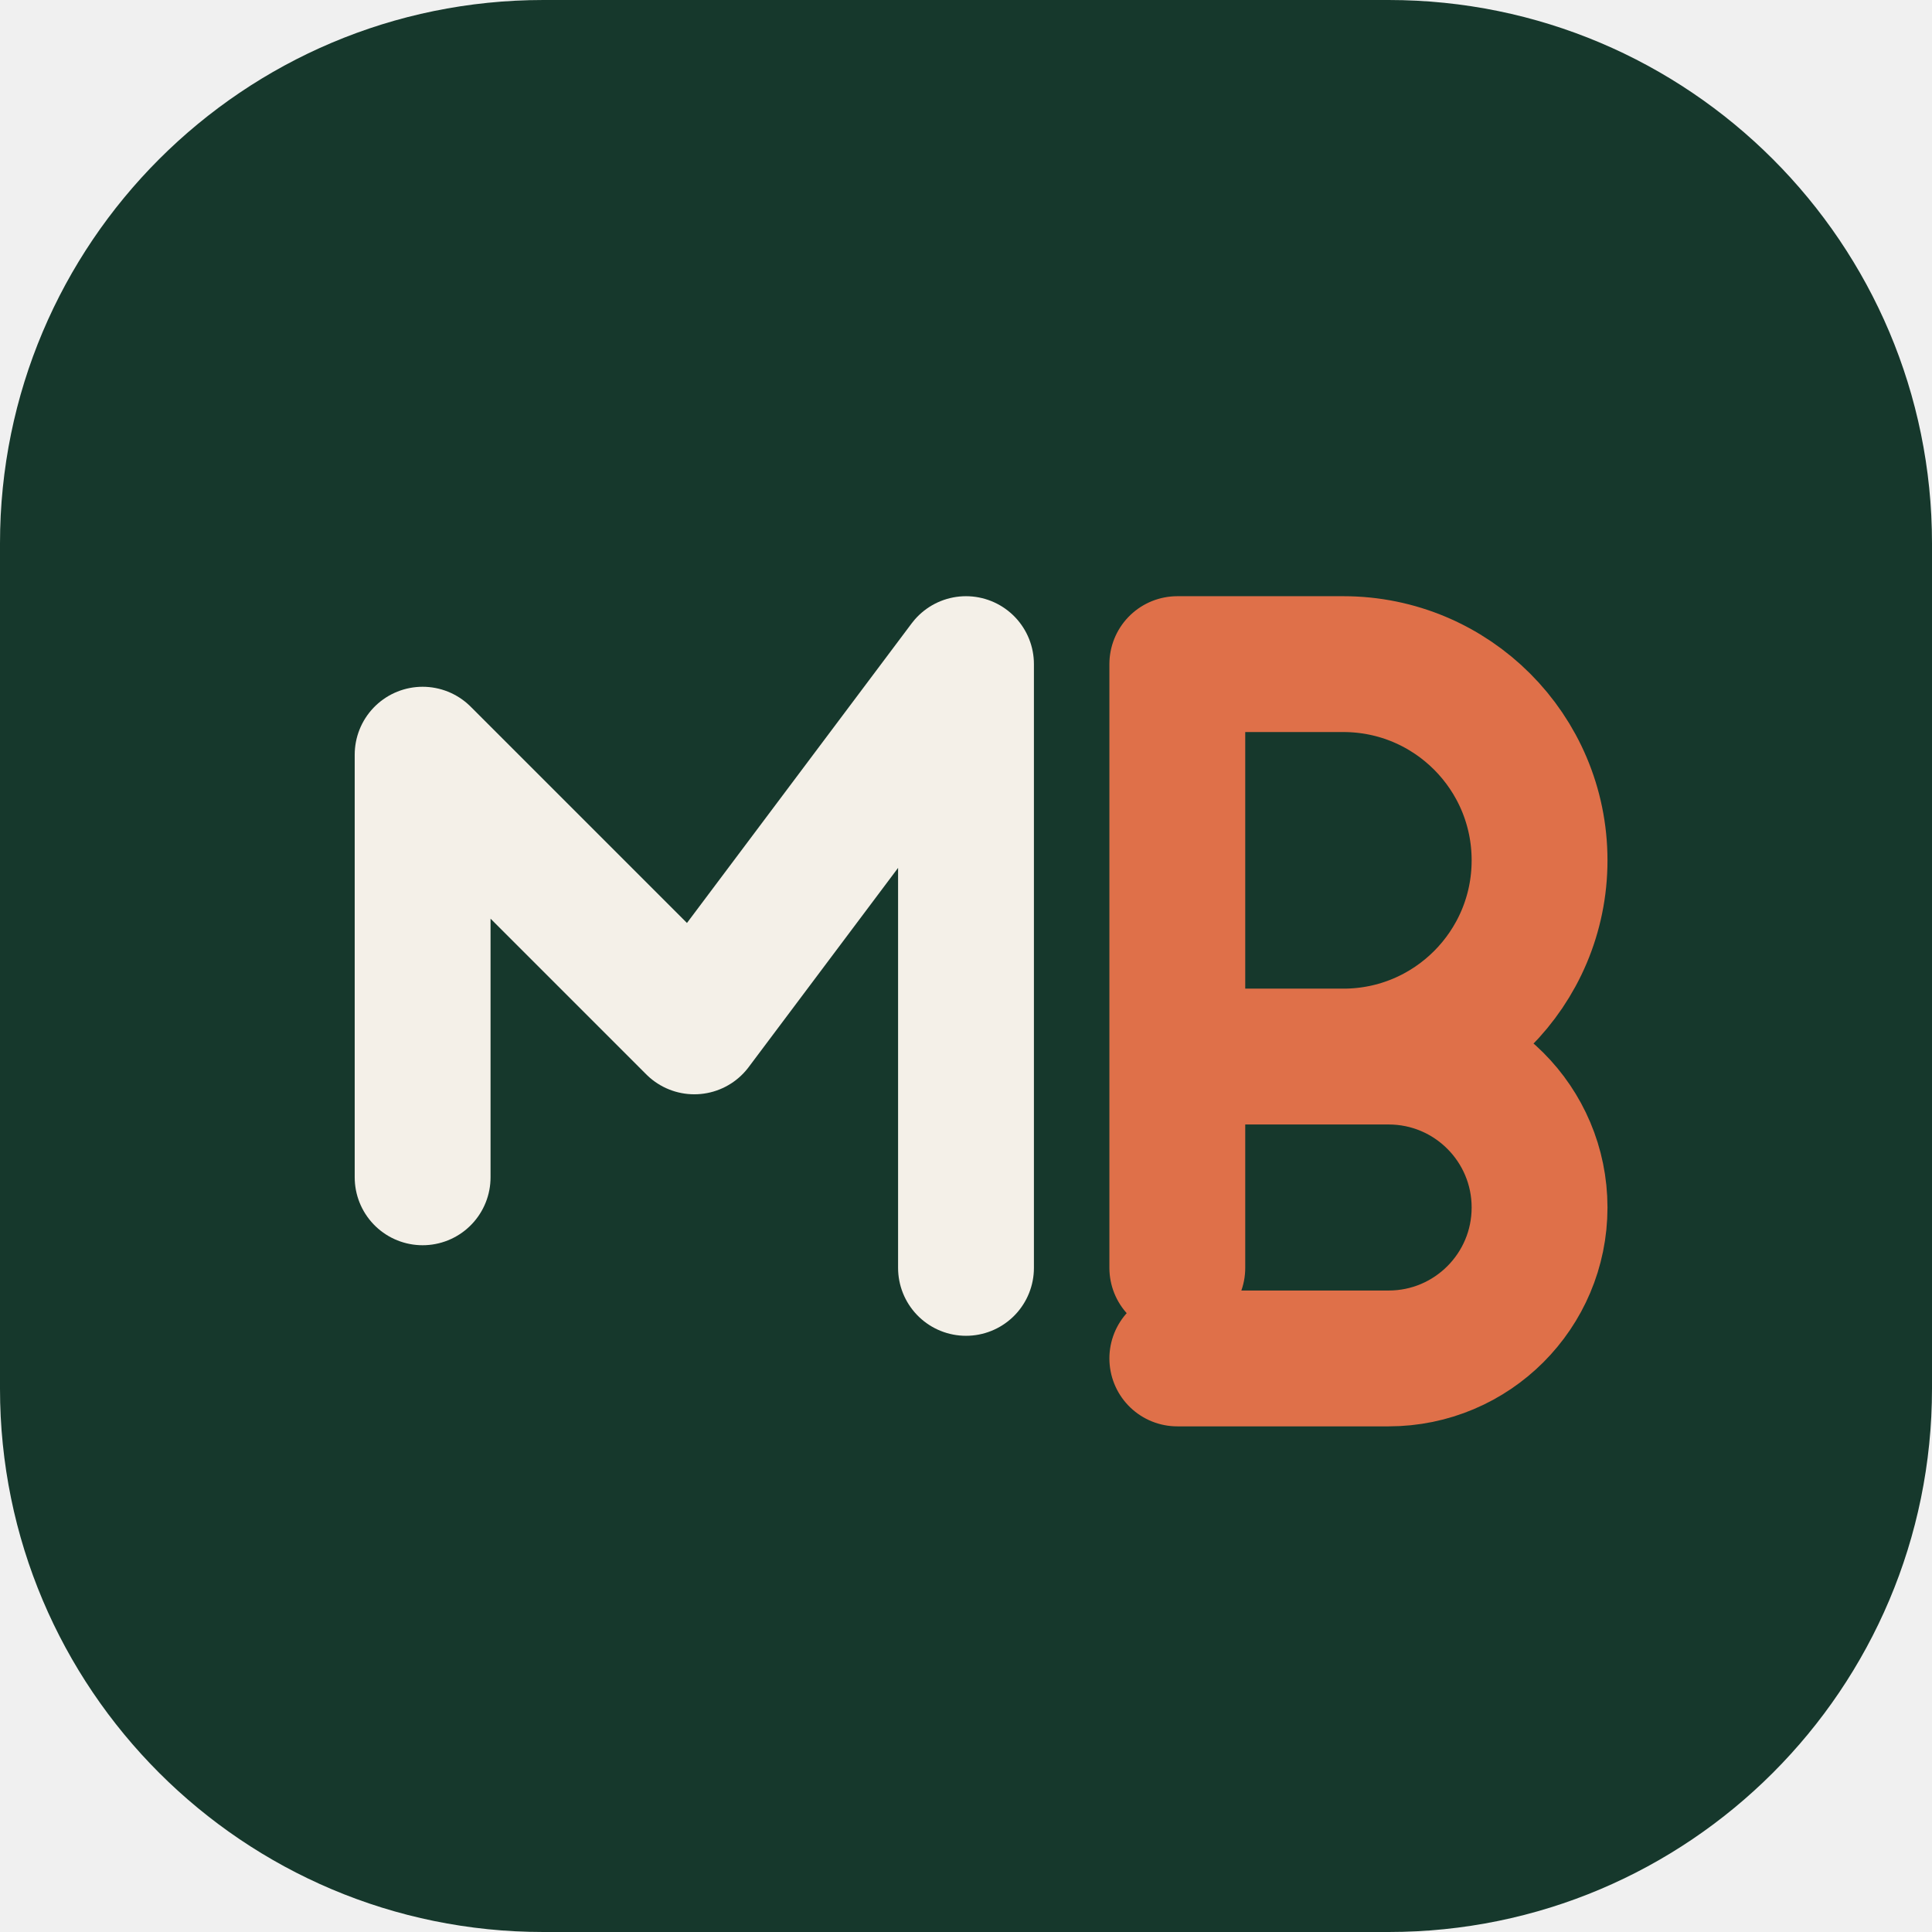
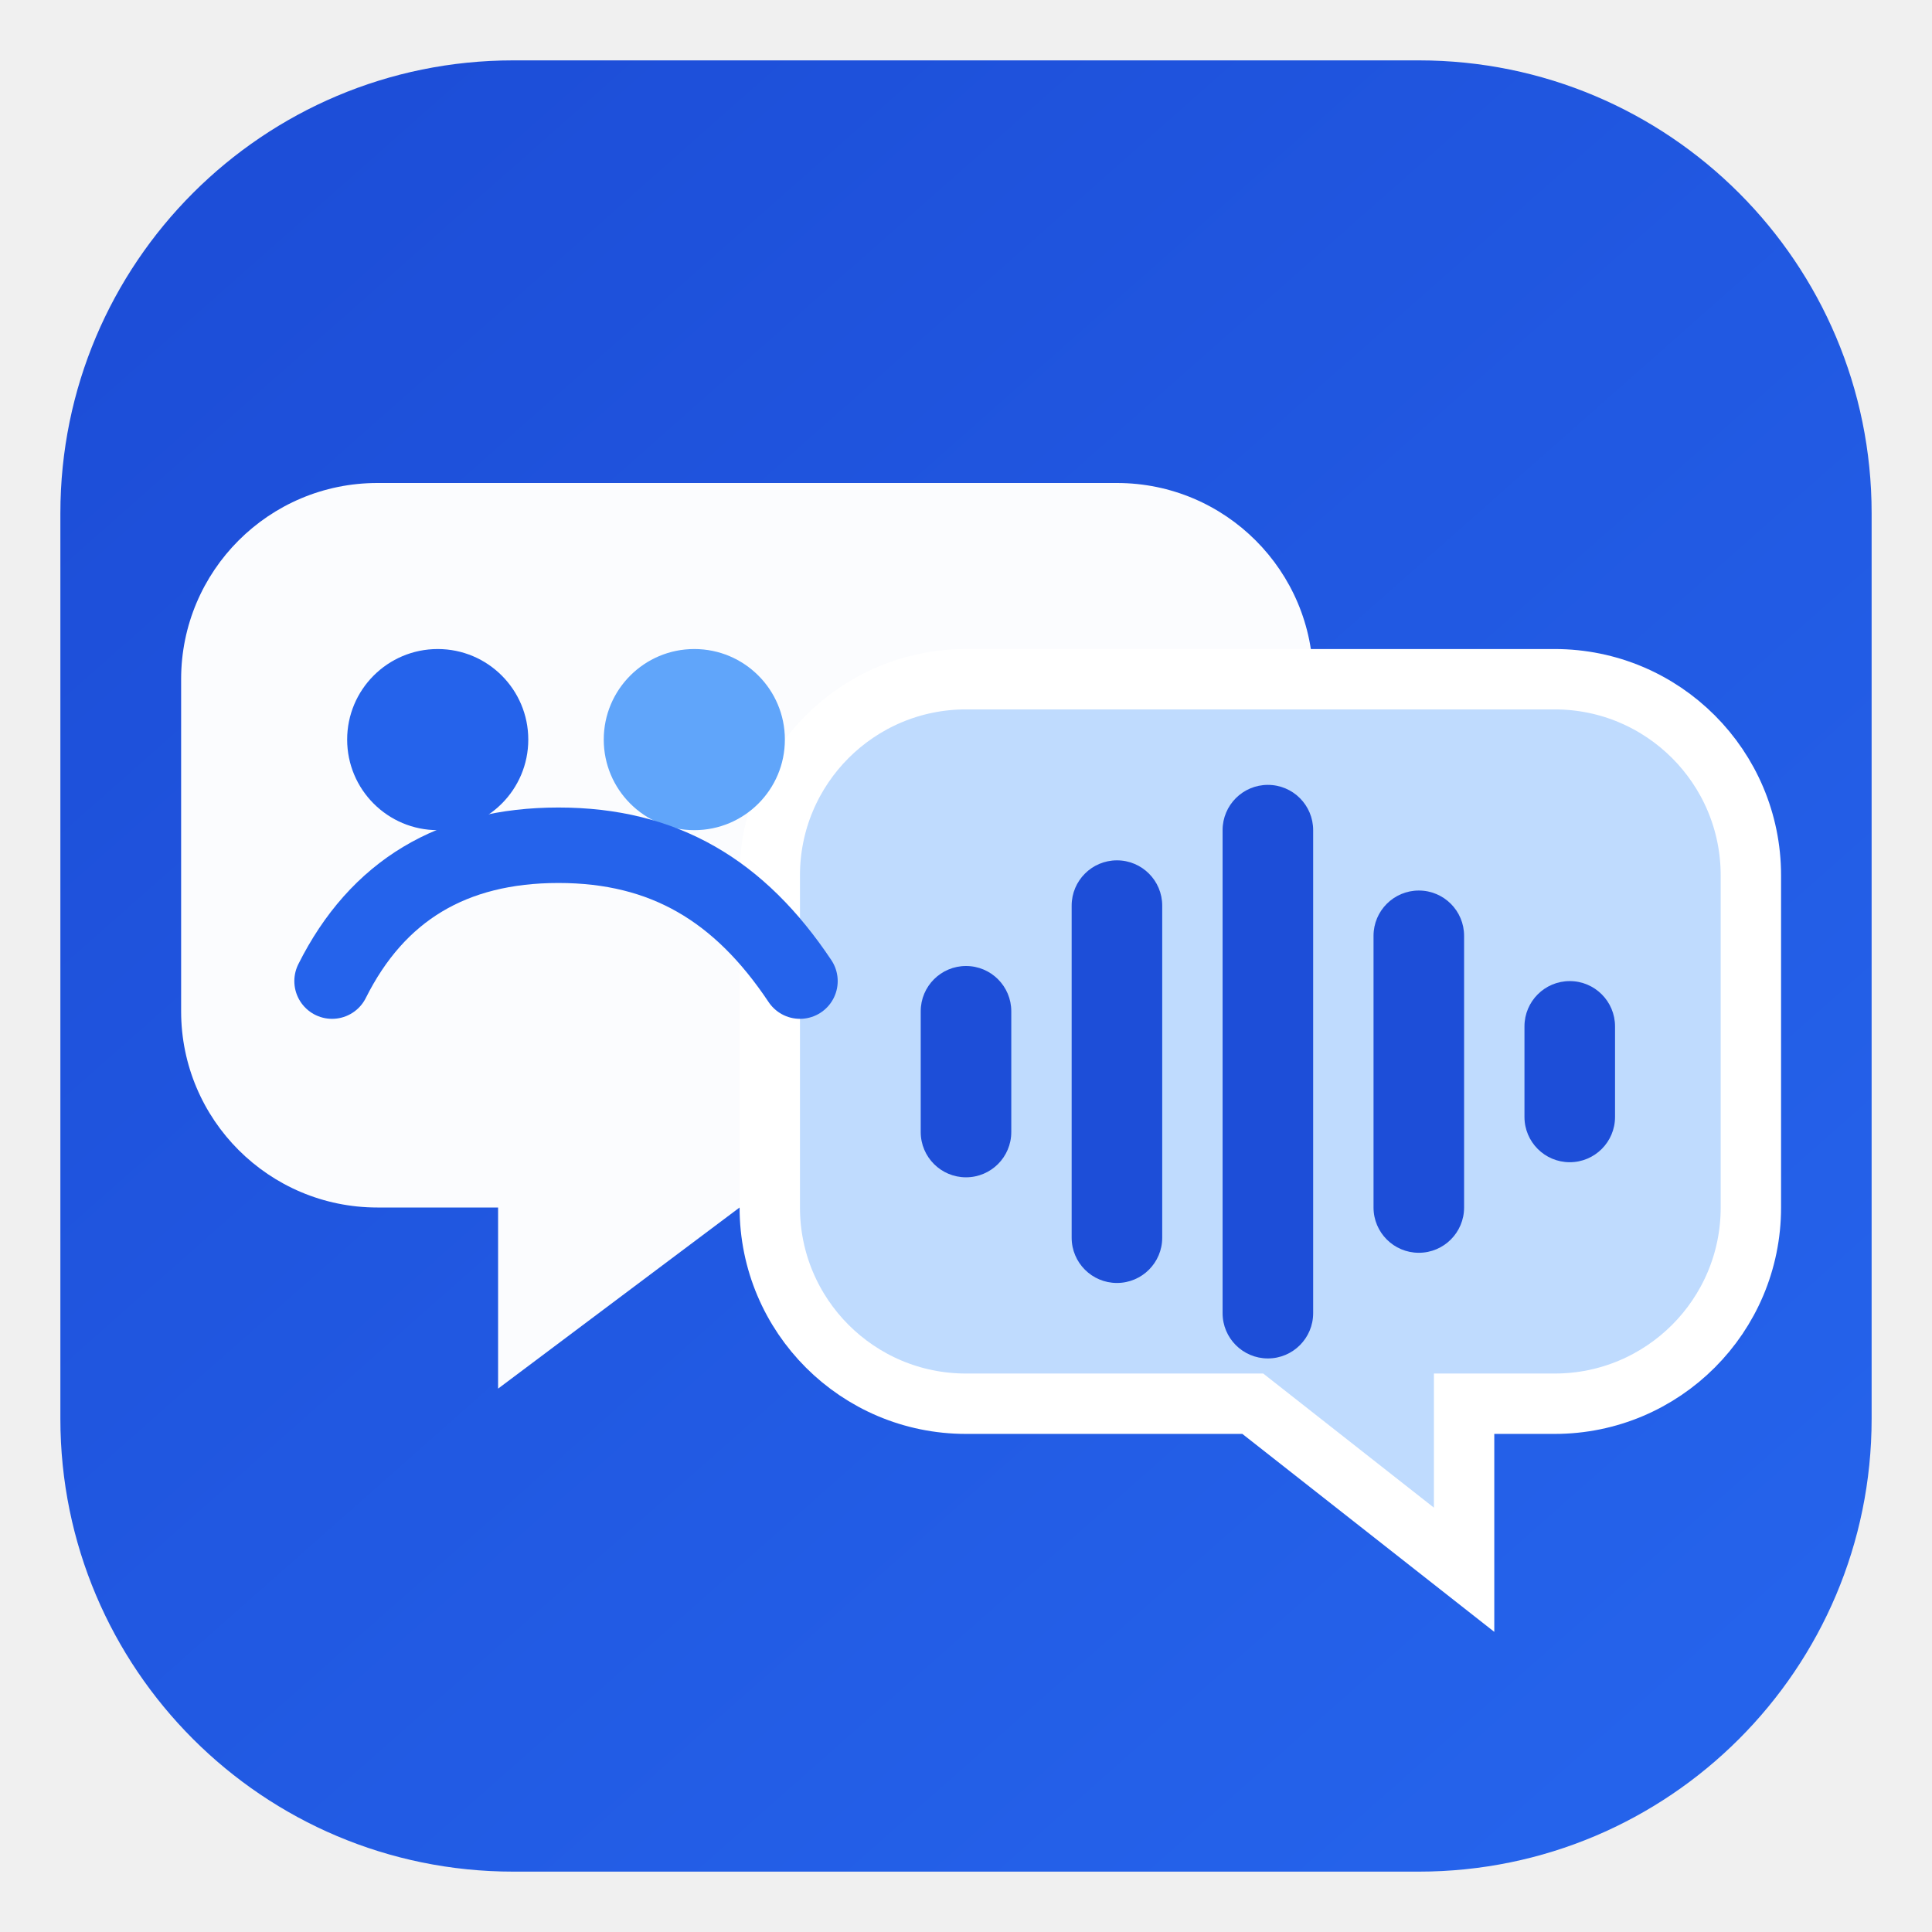
- <svg xmlns="http://www.w3.org/2000/svg" viewBox="0 0 64 64" role="img" aria-label="MS-Bench mark">
-   <rect width="64" height="64" rx="18" fill="#16382c" />
-   <path d="M14 39V25l9 9 9-12v20" fill="none" stroke="#f4f0e8" stroke-width="4.5" stroke-linecap="round" stroke-linejoin="round" />
-   <path d="M39 22v20M39 22h5.5a6.5 6.5 0 0 1 0 13H39m0 0h7a5 5 0 0 1 0 10h-7" fill="none" stroke="#df7049" stroke-width="4.5" stroke-linecap="round" stroke-linejoin="round" />
+ <svg xmlns="http://www.w3.org/2000/svg" viewBox="0 0 128 128" role="img" aria-labelledby="title desc">
+   <defs>
+     <linearGradient id="background" x1="18" y1="12" x2="110" y2="116" gradientUnits="userSpaceOnUse">
+       <stop stop-color="#1d4ed8" />
+       <stop offset="1" stop-color="#2563eb" />
+     </linearGradient>
+   </defs>
+   <rect x="4" y="4" width="120" height="120" rx="30" fill="url(#background)" />
+   <path d="M25 32h49a13 13 0 0 1 13 13v22a13 13 0 0 1-13 13H49L33 92V80h-8a13 13 0 0 1-13-13V45a13 13 0 0 1 13-13Z" fill="#fff" opacity=".98" />
+   <path d="M64 45h39a13 13 0 0 1 13 13v22a13 13 0 0 1-13 13h-6v11L83 93H64a13 13 0 0 1-13-13V58a13 13 0 0 1 13-13Z" fill="#bfdbfe" stroke="#fff" stroke-width="4" />
+   <g fill="#1d4ed8">
+     <rect x="61" y="64" width="6" height="14" rx="3" />
+     <rect x="71" y="57" width="6" height="28" rx="3" />
+     <rect x="81" y="52" width="6" height="38" rx="3" />
+     <rect x="91" y="59" width="6" height="24" rx="3" />
+     <rect x="101" y="65" width="6" height="12" rx="3" />
+   </g>
+   <circle cx="29" cy="49" r="6" fill="#2563eb" />
+   <circle cx="46" cy="49" r="6" fill="#60a5fa" />
+   <path d="M22 65c3-6 8-9 15-9s12 3 16 9" fill="none" stroke="#2563eb" stroke-width="5" stroke-linecap="round" />
</svg>
